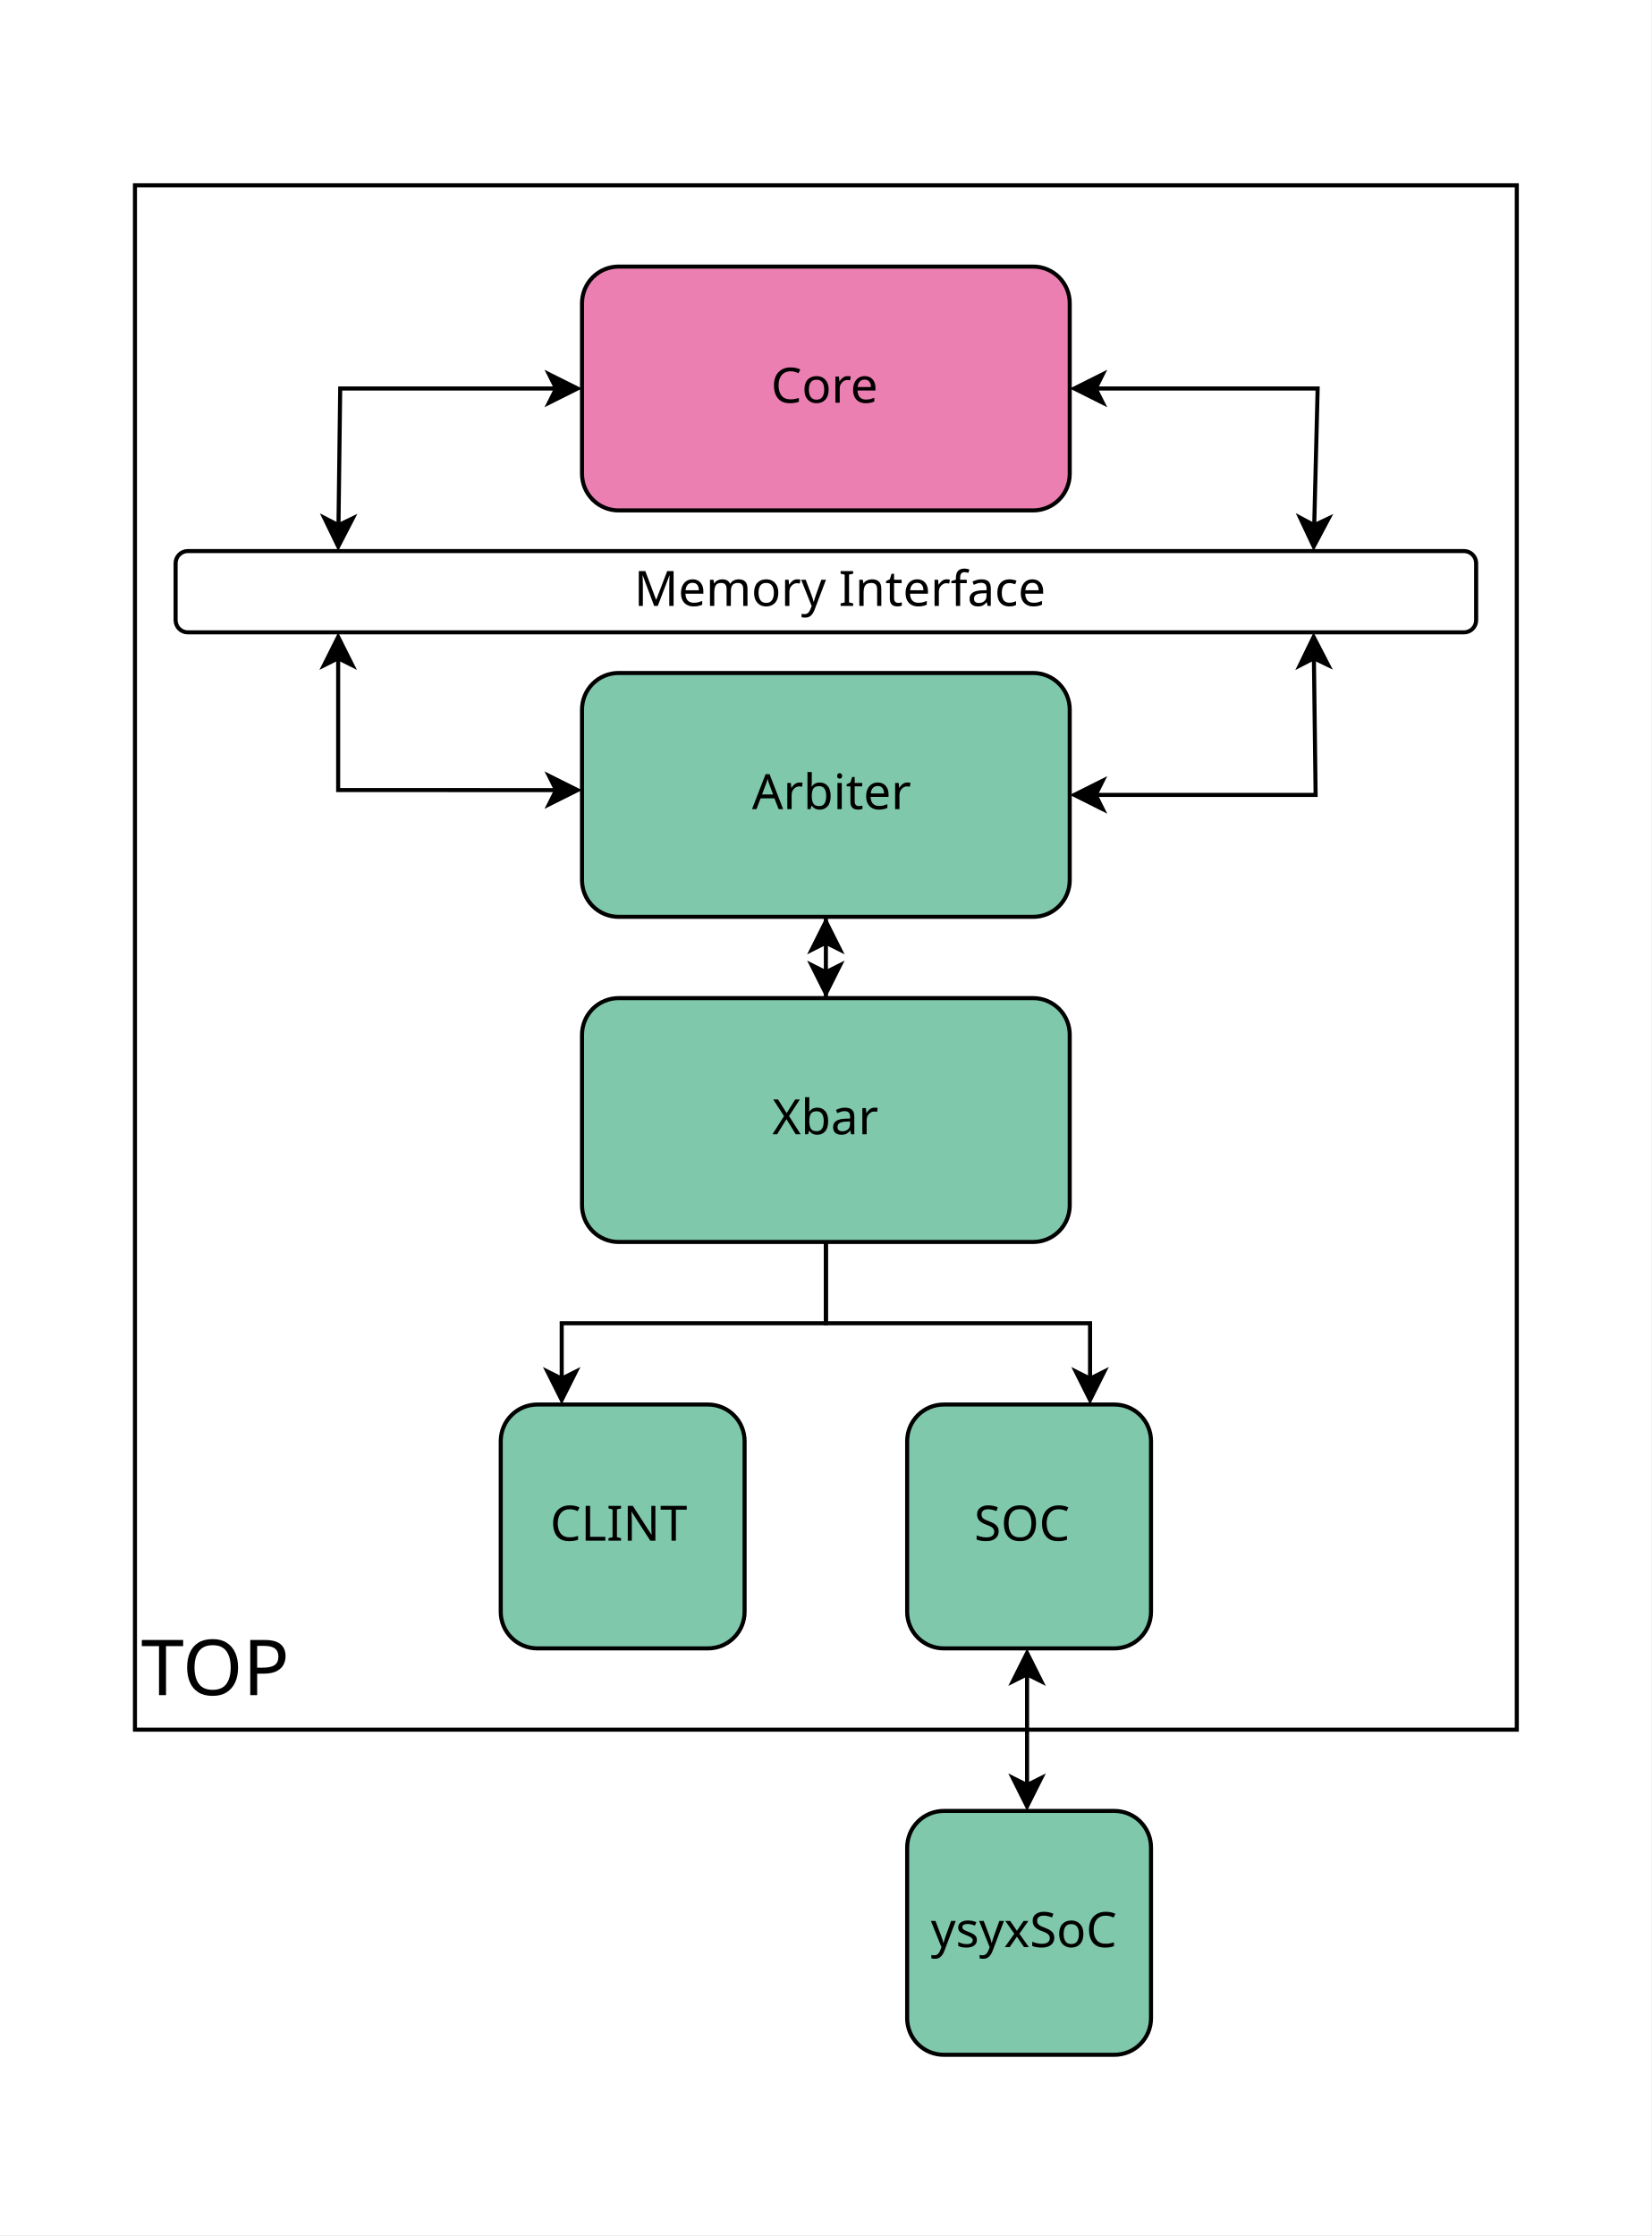
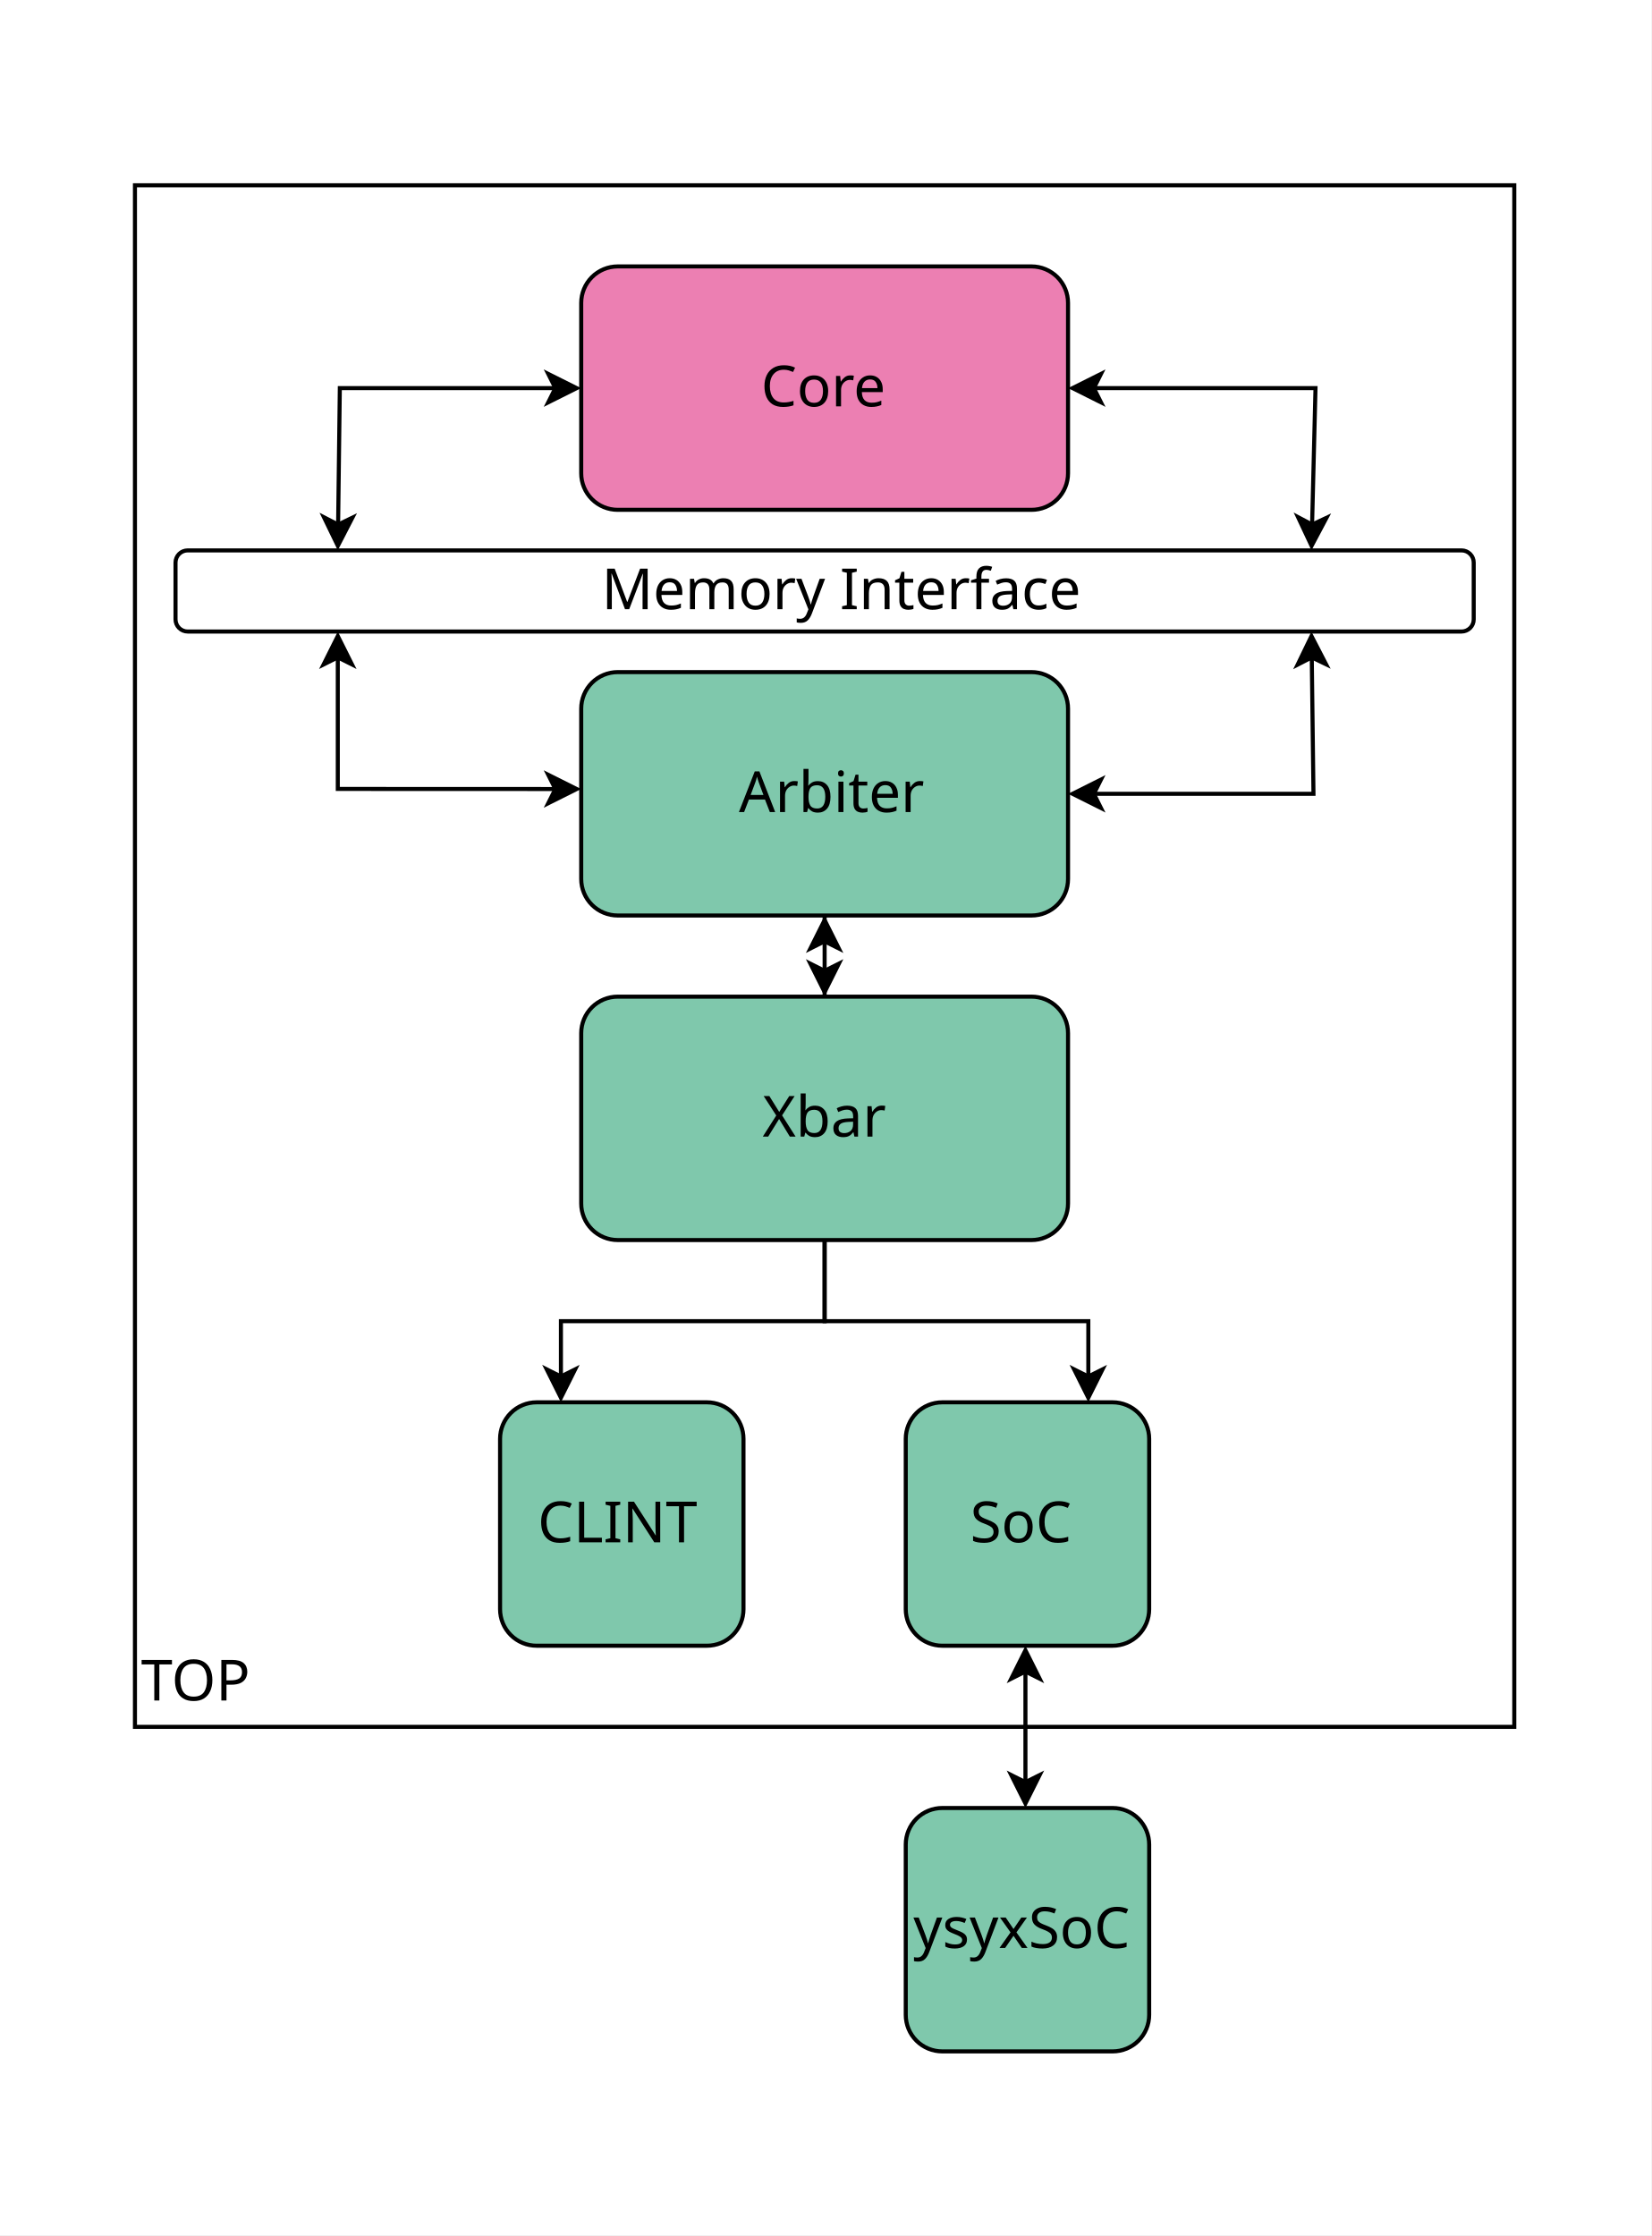
<svg xmlns="http://www.w3.org/2000/svg" viewBox="0 0 328 444.16" height="444.16" width="328" xml:space="preserve" id="svg2" version="1.1">
  <defs id="defs6">
    <clipPath id="clipPath18" clipPathUnits="userSpaceOnUse">
      <path style="clip-rule:evenodd" id="path16" d="M 0,0 H 1025.977 V 1389 H 0 Z" />
    </clipPath>
    <clipPath id="clipPath30" clipPathUnits="userSpaceOnUse">
      <path style="clip-rule:evenodd" id="path28" d="m 78.125,109.375 h 868.75 V 1281.25 H 78.125 Z" />
    </clipPath>
  </defs>
  <g transform="matrix(0.32,0,0,0.32,0,1.1104e-5)" id="g10">
    <g id="g12">
      <g clip-path="url(#clipPath18)" id="g14">
        <g transform="scale(3.125)" id="g20">
          <path id="path22" style="fill:#ffffff;fill-opacity:1;fill-rule:nonzero;stroke:none" d="M 0,0 H 328 V 444 H 0 Z" />
        </g>
      </g>
    </g>
    <g id="g24">
      <g clip-path="url(#clipPath30)" id="g26">
-         <g transform="matrix(2.522804,0,0,2.522804,109.0019,367.3032)" id="g32">
+         <g transform="matrix(2.518242,0,0,2.518242,108.9517,366.8424)" id="g32">
          <path id="path34" style="fill:#ffffff;fill-opacity:1;fill-rule:nonzero;stroke:none" d="M -10,-100 H 330 V 280 H -10 Z" />
          <path id="path36" style="fill:none;stroke:#000000;stroke-width:1;stroke-linecap:butt;stroke-linejoin:miter;stroke-miterlimit:10;stroke-dasharray:none;stroke-opacity:1" d="M -10,-100 H 330 V 280 H -10 Z" />
        </g>
-         <g transform="matrix(2.522804,0,0,2.522804,107.7405,366.0418)" id="g38">
-           <text id="text42" style="font-variant:normal;font-weight:normal;font-size:19px;font-family:TimesNewRomanPSMT;-inkscape-font-specification:TimesNewRomanPSMT;writing-mode:lr-tb;fill:#000000;fill-opacity:1;fill-rule:nonzero;stroke:none" transform="translate(-8,272)">
-             <tspan id="tspan40" y="0" x="0 11.263 24.984">TOP</tspan>
+         <g transform="matrix(2.518242,0,0,2.518242,107.6926,365.5833)" id="g38">
+           <text id="text42" style="font-variant:normal;font-weight:normal;font-size:14px;font-family:ArialMT;-inkscape-font-specification:ArialMT;writing-mode:lr-tb;fill:#000000;fill-opacity:1;fill-rule:nonzero;stroke:none" transform="translate(-8,274)">
+             <tspan id="tspan40" y="0" x="0 8.299 19.188">TOP</tspan>
          </text>
        </g>
-         <g transform="matrix(2.522804,0,0,2.522804,109.0019,367.3032)" id="g44">
+         <g transform="matrix(2.518242,0,0,2.518242,108.9517,366.8424)" id="g44">
          <path id="path46" style="fill:#ffffff;fill-opacity:1;fill-rule:nonzero;stroke:none" d="m 3,-10 h 314 c 0.398,10e-7 0.78,0.076 1.148,0.228 0.368,0.152 0.692,0.369 0.973,0.65 0.281,0.281 0.498,0.606 0.65,0.973 C 319.924,-7.781 320,-7.398 320,-7 V 7 c -3e-5,0.398 -0.076,0.781 -0.228,1.148 -0.152,0.368 -0.369,0.692 -0.65,0.973 -0.281,0.281 -0.606,0.498 -0.973,0.65 C 317.78,9.924 317.398,10 317,10 H 3 C 2.602,10 2.219,9.924 1.852,9.772 1.484,9.619 1.16,9.403 0.879,9.121 0.597,8.84 0.381,8.516 0.228,8.148 0.076,7.781 0,7.398 0,7 V -7 C 0,-7.398 0.076,-7.781 0.228,-8.148 0.381,-8.516 0.597,-8.84 0.879,-9.121 1.16,-9.403 1.484,-9.619 1.852,-9.772 2.219,-9.924 2.602,-10 3,-10 Z" />
          <path id="path48" style="fill:none;stroke:#000000;stroke-width:1;stroke-linecap:butt;stroke-linejoin:miter;stroke-miterlimit:10;stroke-dasharray:none;stroke-opacity:1" d="m 3,-10 h 314 c 0.398,10e-7 0.78,0.076 1.148,0.228 0.368,0.152 0.692,0.369 0.973,0.65 0.281,0.281 0.498,0.606 0.65,0.973 C 319.924,-7.781 320,-7.398 320,-7 V 7 c -3e-5,0.398 -0.076,0.781 -0.228,1.148 -0.152,0.368 -0.369,0.692 -0.65,0.973 -0.281,0.281 -0.606,0.498 -0.973,0.65 C 317.78,9.924 317.398,10 317,10 H 3 C 2.602,10 2.219,9.924 1.852,9.772 1.484,9.619 1.16,9.403 0.879,9.121 0.597,8.84 0.381,8.516 0.228,8.148 0.076,7.781 0,7.398 0,7 V -7 C 0,-7.398 0.076,-7.781 0.228,-8.148 0.381,-8.516 0.597,-8.84 0.879,-9.121 1.16,-9.403 1.484,-9.619 1.852,-9.772 2.219,-9.924 2.602,-10 3,-10 Z" />
        </g>
-         <g transform="matrix(2.522804,0,0,2.522804,107.7405,366.0418)" id="g50">
-           <text id="text54" style="font-variant:normal;font-weight:normal;font-size:12px;font-family:ArialMT;-inkscape-font-specification:ArialMT;writing-mode:lr-tb;fill:#000000;fill-opacity:1;fill-rule:nonzero;stroke:none" transform="translate(113.3125,4)">
-             <tspan id="tspan52" y="0" x="0 9.996 16.67 26.666 33.34 37.336 43.336 46.67 50.004 56.678 60.012 66.686 70.682 74.016 80.689 86.689">Memory Interface</tspan>
+         <g transform="matrix(2.518242,0,0,2.518242,107.6926,365.5833)" id="g50">
+           <text id="text54" style="font-variant:normal;font-weight:normal;font-size:14px;font-family:ArialMT;-inkscape-font-specification:ArialMT;writing-mode:lr-tb;fill:#000000;fill-opacity:1;fill-rule:nonzero;stroke:none" transform="translate(105.5312,5)">
+             <tspan id="tspan52" y="0" x="0 11.662 19.448 31.11 38.896 43.559 50.559 54.448 58.338 66.124 70.014 77.8 82.462 86.352 94.138 101.138">Memory Interface</tspan>
          </text>
        </g>
-         <g transform="matrix(2.522804,0,0,2.522804,109.0019,367.3032)" id="g56">
+         <g transform="matrix(2.518242,0,0,2.518242,108.9517,366.8424)" id="g56">
          <path id="path58" style="fill:none;stroke:#000000;stroke-width:1;stroke-linecap:butt;stroke-linejoin:miter;stroke-miterlimit:10;stroke-dasharray:none;stroke-opacity:1" d="M 93.63,-50 H 40.5 l -0.42,33.63" />
          <path id="path60" style="fill:#000000;fill-opacity:1;fill-rule:nonzero;stroke:none" d="m 98.88,-50 -7,3.5 1.75,-3.5 -1.75,-3.5 z" />
          <path id="path62" style="fill:none;stroke:#000000;stroke-width:1;stroke-linecap:butt;stroke-linejoin:miter;stroke-miterlimit:10;stroke-dasharray:none;stroke-opacity:1" d="m 98.88,-50 -7,3.5 1.75,-3.5 -1.75,-3.5 z" />
          <path id="path64" style="fill:#000000;fill-opacity:1;fill-rule:nonzero;stroke:none" d="m 40.01,-11.12 -3.41,-7.04 3.48,1.79 3.52,-1.7 z" />
          <path id="path66" style="fill:none;stroke:#000000;stroke-width:1;stroke-linecap:butt;stroke-linejoin:miter;stroke-miterlimit:10;stroke-dasharray:none;stroke-opacity:1" d="m 40.01,-11.12 -3.41,-7.04 3.48,1.79 3.52,-1.7 z" />
          <path id="path68" style="fill:none;stroke:#000000;stroke-width:1;stroke-linecap:butt;stroke-linejoin:miter;stroke-miterlimit:10;stroke-dasharray:none;stroke-opacity:1" d="M 226.37,-50 H 281 l -0.84,33.63" />
          <path id="path70" style="fill:#000000;fill-opacity:1;fill-rule:nonzero;stroke:none" d="m 221.12,-50 7,-3.5 -1.75,3.5 1.75,3.5 z" />
          <path id="path72" style="fill:none;stroke:#000000;stroke-width:1;stroke-linecap:butt;stroke-linejoin:miter;stroke-miterlimit:10;stroke-dasharray:none;stroke-opacity:1" d="m 221.12,-50 7,-3.5 -1.75,3.5 1.75,3.5 z" />
          <path id="path74" style="fill:#000000;fill-opacity:1;fill-rule:nonzero;stroke:none" d="m 280.03,-11.12 -3.33,-7.08 3.46,1.83 3.54,-1.66 z" />
          <path id="path76" style="fill:none;stroke:#000000;stroke-width:1;stroke-linecap:butt;stroke-linejoin:miter;stroke-miterlimit:10;stroke-dasharray:none;stroke-opacity:1" d="m 280.03,-11.12 -3.33,-7.08 3.46,1.83 3.54,-1.66 z" />
          <path id="path78" style="fill:#ec7fb2;fill-opacity:1;fill-rule:nonzero;stroke:none" d="m 109,-80 h 102 c 0.591,8e-6 1.176,0.058 1.756,0.173 0.58,0.115 1.142,0.286 1.688,0.512 0.546,0.226 1.065,0.503 1.556,0.832 0.491,0.328 0.946,0.701 1.364,1.119 0.418,0.418 0.791,0.872 1.119,1.364 0.328,0.491 0.606,1.01 0.832,1.556 0.226,0.546 0.397,1.109 0.512,1.688 0.115,0.58 0.173,1.165 0.173,1.756 v 42 c -2e-5,0.591 -0.058,1.176 -0.173,1.756 -0.115,0.58 -0.286,1.142 -0.512,1.688 -0.226,0.546 -0.503,1.065 -0.832,1.556 -0.328,0.491 -0.701,0.946 -1.119,1.364 -0.418,0.418 -0.872,0.791 -1.364,1.119 -0.491,0.328 -1.01,0.606 -1.556,0.832 -0.546,0.226 -1.109,0.397 -1.688,0.512 C 212.176,-20.058 211.591,-20 211,-20 H 109 c -0.591,0 -1.176,-0.058 -1.756,-0.173 -0.58,-0.115 -1.142,-0.286 -1.688,-0.512 -0.546,-0.226 -1.065,-0.503 -1.556,-0.832 -0.491,-0.328 -0.946,-0.701 -1.364,-1.119 -0.418,-0.418 -0.791,-0.872 -1.119,-1.364 -0.328,-0.491 -0.606,-1.01 -0.832,-1.556 -0.226,-0.546 -0.397,-1.109 -0.512,-1.688 C 100.058,-27.824 100,-28.409 100,-29 v -42 c -8e-6,-0.591 0.058,-1.176 0.173,-1.756 0.115,-0.58 0.286,-1.142 0.512,-1.688 0.226,-0.546 0.503,-1.065 0.832,-1.556 0.328,-0.491 0.701,-0.946 1.119,-1.364 0.418,-0.418 0.872,-0.791 1.364,-1.119 0.491,-0.328 1.01,-0.606 1.556,-0.832 0.546,-0.226 1.109,-0.397 1.688,-0.512 C 107.824,-79.942 108.409,-80 109,-80 Z" />
          <path id="path80" style="fill:none;stroke:#000000;stroke-width:1;stroke-linecap:butt;stroke-linejoin:miter;stroke-miterlimit:10;stroke-dasharray:none;stroke-opacity:1" d="m 109,-80 h 102 c 0.591,8e-6 1.176,0.058 1.756,0.173 0.58,0.115 1.142,0.286 1.688,0.512 0.546,0.226 1.065,0.503 1.556,0.832 0.491,0.328 0.946,0.701 1.364,1.119 0.418,0.418 0.791,0.872 1.119,1.364 0.328,0.491 0.606,1.01 0.832,1.556 0.226,0.546 0.397,1.109 0.512,1.688 0.115,0.58 0.173,1.165 0.173,1.756 v 42 c -2e-5,0.591 -0.058,1.176 -0.173,1.756 -0.115,0.58 -0.286,1.142 -0.512,1.688 -0.226,0.546 -0.503,1.065 -0.832,1.556 -0.328,0.491 -0.701,0.946 -1.119,1.364 -0.418,0.418 -0.872,0.791 -1.364,1.119 -0.491,0.328 -1.01,0.606 -1.556,0.832 -0.546,0.226 -1.109,0.397 -1.688,0.512 C 212.176,-20.058 211.591,-20 211,-20 H 109 c -0.591,0 -1.176,-0.058 -1.756,-0.173 -0.58,-0.115 -1.142,-0.286 -1.688,-0.512 -0.546,-0.226 -1.065,-0.503 -1.556,-0.832 -0.491,-0.328 -0.946,-0.701 -1.364,-1.119 -0.418,-0.418 -0.791,-0.872 -1.119,-1.364 -0.328,-0.491 -0.606,-1.01 -0.832,-1.556 -0.226,-0.546 -0.397,-1.109 -0.512,-1.688 C 100.058,-27.824 100,-28.409 100,-29 v -42 c -8e-6,-0.591 0.058,-1.176 0.173,-1.756 0.115,-0.58 0.286,-1.142 0.512,-1.688 0.226,-0.546 0.503,-1.065 0.832,-1.556 0.328,-0.491 0.701,-0.946 1.119,-1.364 0.418,-0.418 0.872,-0.791 1.364,-1.119 0.491,-0.328 1.01,-0.606 1.556,-0.832 0.546,-0.226 1.109,-0.397 1.688,-0.512 C 107.824,-79.942 108.409,-80 109,-80 Z" />
        </g>
-         <g transform="matrix(2.522804,0,0,2.522804,107.7405,366.0418)" id="g82">
-           <text id="text86" style="font-variant:normal;font-weight:normal;font-size:12px;font-family:ArialMT;-inkscape-font-specification:ArialMT;writing-mode:lr-tb;fill:#000000;fill-opacity:1;fill-rule:nonzero;stroke:none" transform="translate(146.9844,-46)">
-             <tspan id="tspan84" y="0" x="0 8.666 15.34 19.336">Core</tspan>
+         <g transform="matrix(2.518242,0,0,2.518242,107.6926,365.5833)" id="g82">
+           <text id="text86" style="font-variant:normal;font-weight:normal;font-size:14px;font-family:ArialMT;-inkscape-font-specification:ArialMT;writing-mode:lr-tb;fill:#000000;fill-opacity:1;fill-rule:nonzero;stroke:none" transform="translate(144.8125,-45)">
+             <tspan id="tspan84" y="0" x="0 10.11 17.896 22.559">Core</tspan>
          </text>
        </g>
-         <g transform="matrix(2.522804,0,0,2.522804,109.0019,367.3032)" id="g88">
+         <g transform="matrix(2.518242,0,0,2.518242,108.9517,366.8424)" id="g88">
          <path id="path90" style="fill:none;stroke:#000000;stroke-width:1;stroke-linecap:butt;stroke-linejoin:miter;stroke-miterlimit:10;stroke-dasharray:none;stroke-opacity:1" d="M 93.63,48.82 40,48.8 V 16.37" />
          <path id="path92" style="fill:#000000;fill-opacity:1;fill-rule:nonzero;stroke:none" d="m 98.88,48.82 -7,3.5 1.75,-3.5 -1.75,-3.5 z" />
          <path id="path94" style="fill:none;stroke:#000000;stroke-width:1;stroke-linecap:butt;stroke-linejoin:miter;stroke-miterlimit:10;stroke-dasharray:none;stroke-opacity:1" d="m 98.88,48.82 -7,3.5 1.75,-3.5 -1.75,-3.5 z" />
          <path id="path96" style="fill:#000000;fill-opacity:1;fill-rule:nonzero;stroke:none" d="m 40,11.12 3.5,7 -3.5,-1.75 -3.5,1.75 z" />
          <path id="path98" style="fill:none;stroke:#000000;stroke-width:1;stroke-linecap:butt;stroke-linejoin:miter;stroke-miterlimit:10;stroke-dasharray:none;stroke-opacity:1" d="m 40,11.12 3.5,7 -3.5,-1.75 -3.5,1.75 z" />
          <path id="path100" style="fill:none;stroke:#000000;stroke-width:1;stroke-linecap:butt;stroke-linejoin:miter;stroke-miterlimit:10;stroke-dasharray:none;stroke-opacity:1" d="M 226.37,50 H 280.5 L 280.08,16.37" />
          <path id="path102" style="fill:#000000;fill-opacity:1;fill-rule:nonzero;stroke:none" d="m 221.12,50 7,-3.5 -1.75,3.5 1.75,3.5 z" />
          <path id="path104" style="fill:none;stroke:#000000;stroke-width:1;stroke-linecap:butt;stroke-linejoin:miter;stroke-miterlimit:10;stroke-dasharray:none;stroke-opacity:1" d="m 221.12,50 7,-3.5 -1.75,3.5 1.75,3.5 z" />
          <path id="path106" style="fill:#000000;fill-opacity:1;fill-rule:nonzero;stroke:none" d="m 280.01,11.12 3.59,6.95 -3.52,-1.7 -3.48,1.79 z" />
          <path id="path108" style="fill:none;stroke:#000000;stroke-width:1;stroke-linecap:butt;stroke-linejoin:miter;stroke-miterlimit:10;stroke-dasharray:none;stroke-opacity:1" d="m 280.01,11.12 3.59,6.95 -3.52,-1.7 -3.48,1.79 z" />
          <path id="path110" style="fill:#7fc8ac;fill-opacity:1;fill-rule:nonzero;stroke:none" d="m 109,20 h 102 c 0.591,0 1.176,0.058 1.756,0.173 0.58,0.115 1.142,0.286 1.688,0.512 0.546,0.226 1.065,0.503 1.556,0.832 0.491,0.328 0.946,0.701 1.364,1.119 0.418,0.418 0.791,0.872 1.119,1.364 0.328,0.491 0.606,1.01 0.832,1.556 0.226,0.546 0.397,1.109 0.512,1.688 C 219.942,27.824 220,28.409 220,29 v 42 c -2e-5,0.591 -0.058,1.176 -0.173,1.756 -0.115,0.58 -0.286,1.142 -0.512,1.688 -0.226,0.546 -0.503,1.065 -0.832,1.556 -0.328,0.491 -0.701,0.946 -1.119,1.364 -0.418,0.418 -0.872,0.791 -1.364,1.119 -0.491,0.328 -1.01,0.606 -1.556,0.832 -0.546,0.226 -1.109,0.397 -1.688,0.512 C 212.176,79.942 211.591,80 211,80 H 109 c -0.591,-8e-6 -1.176,-0.058 -1.756,-0.173 -0.58,-0.115 -1.142,-0.286 -1.688,-0.512 -0.546,-0.226 -1.065,-0.503 -1.556,-0.832 -0.491,-0.328 -0.946,-0.701 -1.364,-1.119 -0.418,-0.418 -0.791,-0.872 -1.119,-1.364 -0.328,-0.491 -0.606,-1.01 -0.832,-1.556 -0.226,-0.546 -0.397,-1.109 -0.512,-1.688 C 100.058,72.176 100,71.591 100,71 V 29 c -8e-6,-0.591 0.058,-1.176 0.173,-1.756 0.115,-0.58 0.286,-1.142 0.512,-1.688 0.226,-0.546 0.503,-1.065 0.832,-1.556 0.328,-0.491 0.701,-0.946 1.119,-1.364 0.418,-0.418 0.872,-0.791 1.364,-1.119 0.491,-0.328 1.01,-0.606 1.556,-0.832 0.546,-0.226 1.109,-0.397 1.688,-0.512 C 107.824,20.058 108.409,20 109,20 Z" />
          <path id="path112" style="fill:none;stroke:#000000;stroke-width:1;stroke-linecap:butt;stroke-linejoin:miter;stroke-miterlimit:10;stroke-dasharray:none;stroke-opacity:1" d="m 109,20 h 102 c 0.591,0 1.176,0.058 1.756,0.173 0.58,0.115 1.142,0.286 1.688,0.512 0.546,0.226 1.065,0.503 1.556,0.832 0.491,0.328 0.946,0.701 1.364,1.119 0.418,0.418 0.791,0.872 1.119,1.364 0.328,0.491 0.606,1.01 0.832,1.556 0.226,0.546 0.397,1.109 0.512,1.688 C 219.942,27.824 220,28.409 220,29 v 42 c -2e-5,0.591 -0.058,1.176 -0.173,1.756 -0.115,0.58 -0.286,1.142 -0.512,1.688 -0.226,0.546 -0.503,1.065 -0.832,1.556 -0.328,0.491 -0.701,0.946 -1.119,1.364 -0.418,0.418 -0.872,0.791 -1.364,1.119 -0.491,0.328 -1.01,0.606 -1.556,0.832 -0.546,0.226 -1.109,0.397 -1.688,0.512 C 212.176,79.942 211.591,80 211,80 H 109 c -0.591,-8e-6 -1.176,-0.058 -1.756,-0.173 -0.58,-0.115 -1.142,-0.286 -1.688,-0.512 -0.546,-0.226 -1.065,-0.503 -1.556,-0.832 -0.491,-0.328 -0.946,-0.701 -1.364,-1.119 -0.418,-0.418 -0.791,-0.872 -1.119,-1.364 -0.328,-0.491 -0.606,-1.01 -0.832,-1.556 -0.226,-0.546 -0.397,-1.109 -0.512,-1.688 C 100.058,72.176 100,71.591 100,71 V 29 c -8e-6,-0.591 0.058,-1.176 0.173,-1.756 0.115,-0.58 0.286,-1.142 0.512,-1.688 0.226,-0.546 0.503,-1.065 0.832,-1.556 0.328,-0.491 0.701,-0.946 1.119,-1.364 0.418,-0.418 0.872,-0.791 1.364,-1.119 0.491,-0.328 1.01,-0.606 1.556,-0.832 0.546,-0.226 1.109,-0.397 1.688,-0.512 C 107.824,20.058 108.409,20 109,20 Z" />
        </g>
-         <g transform="matrix(2.522804,0,0,2.522804,107.7405,366.0418)" id="g114">
-           <text id="text118" style="font-variant:normal;font-weight:normal;font-size:12px;font-family:ArialMT;-inkscape-font-specification:ArialMT;writing-mode:lr-tb;fill:#000000;fill-opacity:1;fill-rule:nonzero;stroke:none" transform="translate(142.3281,54)">
-             <tspan id="tspan116" y="0" x="0 8.004 12 18.674 21.34 24.674 31.348">Arbiter</tspan>
+         <g transform="matrix(2.518242,0,0,2.518242,107.6926,365.5833)" id="g114">
+           <text id="text118" style="font-variant:normal;font-weight:normal;font-size:14px;font-family:ArialMT;-inkscape-font-specification:ArialMT;writing-mode:lr-tb;fill:#000000;fill-opacity:1;fill-rule:nonzero;stroke:none" transform="translate(139.375,55)">
+             <tspan id="tspan116" y="0" x="0 9.338 14 21.786 24.896 28.786 36.572">Arbiter</tspan>
          </text>
        </g>
-         <g transform="matrix(2.522804,0,0,2.522804,109.0019,367.3032)" id="g120">
+         <g transform="matrix(2.518242,0,0,2.518242,108.9517,366.8424)" id="g120">
          <path id="path122" style="fill:none;stroke:#000000;stroke-width:1;stroke-linecap:butt;stroke-linejoin:miter;stroke-miterlimit:10;stroke-dasharray:none;stroke-opacity:1" d="M 160,93.63 V 80 100 86.37" />
          <path id="path124" style="fill:#000000;fill-opacity:1;fill-rule:nonzero;stroke:none" d="m 160,98.88 -3.5,-7 3.5,1.75 3.5,-1.75 z" />
          <path id="path126" style="fill:none;stroke:#000000;stroke-width:1;stroke-linecap:butt;stroke-linejoin:miter;stroke-miterlimit:10;stroke-dasharray:none;stroke-opacity:1" d="m 160,98.88 -3.5,-7 3.5,1.75 3.5,-1.75 z" />
          <path id="path128" style="fill:#000000;fill-opacity:1;fill-rule:nonzero;stroke:none" d="m 160,81.12 3.5,7 -3.5,-1.75 -3.5,1.75 z" />
          <path id="path130" style="fill:none;stroke:#000000;stroke-width:1;stroke-linecap:butt;stroke-linejoin:miter;stroke-miterlimit:10;stroke-dasharray:none;stroke-opacity:1" d="m 160,81.12 3.5,7 -3.5,-1.75 -3.5,1.75 z" />
          <path id="path132" style="fill:none;stroke:#000000;stroke-width:1;stroke-linecap:butt;stroke-linejoin:miter;stroke-miterlimit:10;stroke-dasharray:none;stroke-opacity:1" d="m 160,160 v 20 H 95 v 13.63" />
          <path id="path134" style="fill:#000000;fill-opacity:1;fill-rule:nonzero;stroke:none" d="m 95,198.88 -3.5,-7 3.5,1.75 3.5,-1.75 z" />
          <path id="path136" style="fill:none;stroke:#000000;stroke-width:1;stroke-linecap:butt;stroke-linejoin:miter;stroke-miterlimit:10;stroke-dasharray:none;stroke-opacity:1" d="m 95,198.88 -3.5,-7 3.5,1.75 3.5,-1.75 z" />
          <path id="path138" style="fill:none;stroke:#000000;stroke-width:1;stroke-linecap:butt;stroke-linejoin:miter;stroke-miterlimit:10;stroke-dasharray:none;stroke-opacity:1" d="m 160,160 v 20 h 65 v 13.63" />
          <path id="path140" style="fill:#000000;fill-opacity:1;fill-rule:nonzero;stroke:none" d="m 225,198.88 -3.5,-7 3.5,1.75 3.5,-1.75 z" />
          <path id="path142" style="fill:none;stroke:#000000;stroke-width:1;stroke-linecap:butt;stroke-linejoin:miter;stroke-miterlimit:10;stroke-dasharray:none;stroke-opacity:1" d="m 225,198.88 -3.5,-7 3.5,1.75 3.5,-1.75 z" />
          <path id="path144" style="fill:#7fc8ac;fill-opacity:1;fill-rule:nonzero;stroke:none" d="m 109,100 h 102 c 0.591,0 1.176,0.058 1.756,0.173 0.58,0.115 1.142,0.286 1.688,0.512 0.546,0.226 1.065,0.503 1.556,0.832 0.491,0.328 0.946,0.701 1.364,1.119 0.418,0.418 0.791,0.872 1.119,1.364 0.328,0.491 0.606,1.01 0.832,1.556 0.226,0.546 0.397,1.109 0.512,1.688 0.115,0.58 0.173,1.165 0.173,1.756 v 42 c -2e-5,0.591 -0.058,1.176 -0.173,1.756 -0.115,0.58 -0.286,1.142 -0.512,1.688 -0.226,0.546 -0.503,1.065 -0.832,1.556 -0.328,0.491 -0.701,0.946 -1.119,1.364 -0.418,0.418 -0.872,0.791 -1.364,1.119 -0.491,0.328 -1.01,0.606 -1.556,0.832 -0.546,0.226 -1.109,0.397 -1.688,0.512 -0.58,0.115 -1.165,0.173 -1.756,0.173 H 109 c -0.591,-2e-5 -1.176,-0.058 -1.756,-0.173 -0.58,-0.115 -1.142,-0.286 -1.688,-0.512 -0.546,-0.226 -1.065,-0.503 -1.556,-0.832 -0.491,-0.328 -0.946,-0.701 -1.364,-1.119 -0.418,-0.418 -0.791,-0.872 -1.119,-1.364 -0.328,-0.491 -0.606,-1.01 -0.832,-1.556 -0.226,-0.546 -0.397,-1.109 -0.512,-1.688 C 100.058,152.176 100,151.591 100,151 v -42 c -8e-6,-0.591 0.058,-1.176 0.173,-1.756 0.115,-0.58 0.286,-1.142 0.512,-1.688 0.226,-0.546 0.503,-1.065 0.832,-1.556 0.328,-0.491 0.701,-0.946 1.119,-1.364 0.418,-0.418 0.872,-0.791 1.364,-1.119 0.491,-0.328 1.01,-0.606 1.556,-0.832 0.546,-0.226 1.109,-0.397 1.688,-0.512 C 107.824,100.058 108.409,100 109,100 Z" />
          <path id="path146" style="fill:none;stroke:#000000;stroke-width:1;stroke-linecap:butt;stroke-linejoin:miter;stroke-miterlimit:10;stroke-dasharray:none;stroke-opacity:1" d="m 109,100 h 102 c 0.591,0 1.176,0.058 1.756,0.173 0.58,0.115 1.142,0.286 1.688,0.512 0.546,0.226 1.065,0.503 1.556,0.832 0.491,0.328 0.946,0.701 1.364,1.119 0.418,0.418 0.791,0.872 1.119,1.364 0.328,0.491 0.606,1.01 0.832,1.556 0.226,0.546 0.397,1.109 0.512,1.688 0.115,0.58 0.173,1.165 0.173,1.756 v 42 c -2e-5,0.591 -0.058,1.176 -0.173,1.756 -0.115,0.58 -0.286,1.142 -0.512,1.688 -0.226,0.546 -0.503,1.065 -0.832,1.556 -0.328,0.491 -0.701,0.946 -1.119,1.364 -0.418,0.418 -0.872,0.791 -1.364,1.119 -0.491,0.328 -1.01,0.606 -1.556,0.832 -0.546,0.226 -1.109,0.397 -1.688,0.512 -0.58,0.115 -1.165,0.173 -1.756,0.173 H 109 c -0.591,-2e-5 -1.176,-0.058 -1.756,-0.173 -0.58,-0.115 -1.142,-0.286 -1.688,-0.512 -0.546,-0.226 -1.065,-0.503 -1.556,-0.832 -0.491,-0.328 -0.946,-0.701 -1.364,-1.119 -0.418,-0.418 -0.791,-0.872 -1.119,-1.364 -0.328,-0.491 -0.606,-1.01 -0.832,-1.556 -0.226,-0.546 -0.397,-1.109 -0.512,-1.688 C 100.058,152.176 100,151.591 100,151 v -42 c -8e-6,-0.591 0.058,-1.176 0.173,-1.756 0.115,-0.58 0.286,-1.142 0.512,-1.688 0.226,-0.546 0.503,-1.065 0.832,-1.556 0.328,-0.491 0.701,-0.946 1.119,-1.364 0.418,-0.418 0.872,-0.791 1.364,-1.119 0.491,-0.328 1.01,-0.606 1.556,-0.832 0.546,-0.226 1.109,-0.397 1.688,-0.512 C 107.824,100.058 108.409,100 109,100 Z" />
        </g>
-         <g transform="matrix(2.522804,0,0,2.522804,107.7405,366.0418)" id="g148">
-           <text id="text152" style="font-variant:normal;font-weight:normal;font-size:12px;font-family:ArialMT;-inkscape-font-specification:ArialMT;writing-mode:lr-tb;fill:#000000;fill-opacity:1;fill-rule:nonzero;stroke:none" transform="translate(147.3125,134)">
-             <tspan id="tspan150" y="0" x="0 8.004 14.678 21.352">Xbar</tspan>
+         <g transform="matrix(2.518242,0,0,2.518242,107.6926,365.5833)" id="g148">
+           <text id="text152" style="font-variant:normal;font-weight:normal;font-size:14px;font-family:ArialMT;-inkscape-font-specification:ArialMT;writing-mode:lr-tb;fill:#000000;fill-opacity:1;fill-rule:nonzero;stroke:none" transform="translate(145.2031,135)">
+             <tspan id="tspan150" y="0" x="0 9.338 17.124 24.91">Xbar</tspan>
          </text>
        </g>
-         <g transform="matrix(2.522804,0,0,2.522804,109.0019,367.3032)" id="g154">
+         <g transform="matrix(2.518242,0,0,2.518242,108.9517,366.8424)" id="g154">
          <path id="path156" style="fill:#7fc8ac;fill-opacity:1;fill-rule:nonzero;stroke:none" d="m 89,200 h 42 c 0.591,0 1.176,0.058 1.756,0.173 0.58,0.115 1.142,0.286 1.688,0.512 0.546,0.226 1.065,0.503 1.556,0.832 0.491,0.328 0.946,0.701 1.364,1.119 0.418,0.418 0.791,0.872 1.119,1.364 0.328,0.491 0.606,1.01 0.832,1.556 0.226,0.546 0.397,1.109 0.512,1.688 C 139.942,207.824 140,208.409 140,209 v 42 c 0,0.591 -0.058,1.176 -0.173,1.756 -0.115,0.58 -0.286,1.142 -0.512,1.688 -0.226,0.546 -0.503,1.065 -0.832,1.556 -0.328,0.491 -0.701,0.946 -1.119,1.364 -0.418,0.418 -0.872,0.791 -1.364,1.119 -0.491,0.328 -1.01,0.606 -1.556,0.832 -0.546,0.226 -1.109,0.397 -1.688,0.512 C 132.176,259.942 131.591,260 131,260 H 89 c -0.591,-3e-5 -1.176,-0.058 -1.756,-0.173 -0.58,-0.115 -1.142,-0.286 -1.688,-0.512 -0.546,-0.226 -1.065,-0.503 -1.556,-0.832 -0.491,-0.328 -0.946,-0.701 -1.364,-1.119 -0.418,-0.418 -0.791,-0.872 -1.119,-1.364 -0.328,-0.491 -0.606,-1.01 -0.832,-1.556 -0.226,-0.546 -0.397,-1.109 -0.512,-1.688 C 80.058,252.176 80,251.591 80,251 v -42 c -8e-6,-0.591 0.058,-1.176 0.173,-1.756 0.115,-0.58 0.286,-1.142 0.512,-1.688 0.226,-0.546 0.503,-1.065 0.832,-1.556 0.328,-0.491 0.701,-0.946 1.119,-1.364 0.418,-0.418 0.872,-0.791 1.364,-1.119 0.491,-0.328 1.01,-0.606 1.556,-0.832 0.546,-0.226 1.109,-0.397 1.688,-0.512 C 87.824,200.058 88.409,200 89,200 Z" />
          <path id="path158" style="fill:none;stroke:#000000;stroke-width:1;stroke-linecap:butt;stroke-linejoin:miter;stroke-miterlimit:10;stroke-dasharray:none;stroke-opacity:1" d="m 89,200 h 42 c 0.591,0 1.176,0.058 1.756,0.173 0.58,0.115 1.142,0.286 1.688,0.512 0.546,0.226 1.065,0.503 1.556,0.832 0.491,0.328 0.946,0.701 1.364,1.119 0.418,0.418 0.791,0.872 1.119,1.364 0.328,0.491 0.606,1.01 0.832,1.556 0.226,0.546 0.397,1.109 0.512,1.688 C 139.942,207.824 140,208.409 140,209 v 42 c 0,0.591 -0.058,1.176 -0.173,1.756 -0.115,0.58 -0.286,1.142 -0.512,1.688 -0.226,0.546 -0.503,1.065 -0.832,1.556 -0.328,0.491 -0.701,0.946 -1.119,1.364 -0.418,0.418 -0.872,0.791 -1.364,1.119 -0.491,0.328 -1.01,0.606 -1.556,0.832 -0.546,0.226 -1.109,0.397 -1.688,0.512 C 132.176,259.942 131.591,260 131,260 H 89 c -0.591,-3e-5 -1.176,-0.058 -1.756,-0.173 -0.58,-0.115 -1.142,-0.286 -1.688,-0.512 -0.546,-0.226 -1.065,-0.503 -1.556,-0.832 -0.491,-0.328 -0.946,-0.701 -1.364,-1.119 -0.418,-0.418 -0.791,-0.872 -1.119,-1.364 -0.328,-0.491 -0.606,-1.01 -0.832,-1.556 -0.226,-0.546 -0.397,-1.109 -0.512,-1.688 C 80.058,252.176 80,251.591 80,251 v -42 c -8e-6,-0.591 0.058,-1.176 0.173,-1.756 0.115,-0.58 0.286,-1.142 0.512,-1.688 0.226,-0.546 0.503,-1.065 0.832,-1.556 0.328,-0.491 0.701,-0.946 1.119,-1.364 0.418,-0.418 0.872,-0.791 1.364,-1.119 0.491,-0.328 1.01,-0.606 1.556,-0.832 0.546,-0.226 1.109,-0.397 1.688,-0.512 C 87.824,200.058 88.409,200 89,200 Z" />
        </g>
-         <g transform="matrix(2.522804,0,0,2.522804,107.7405,366.0418)" id="g160">
-           <text id="text164" style="font-variant:normal;font-weight:normal;font-size:12px;font-family:ArialMT;-inkscape-font-specification:ArialMT;writing-mode:lr-tb;fill:#000000;fill-opacity:1;fill-rule:nonzero;stroke:none" transform="translate(92.65625,234)">
-             <tspan id="tspan162" y="0" x="0 8.666 15.34 18.674 27.34">CLINT</tspan>
+         <g transform="matrix(2.518242,0,0,2.518242,107.6926,365.5833)" id="g160">
+           <text id="text164" style="font-variant:normal;font-weight:normal;font-size:14px;font-family:ArialMT;-inkscape-font-specification:ArialMT;writing-mode:lr-tb;fill:#000000;fill-opacity:1;fill-rule:nonzero;stroke:none" transform="translate(89.76562,235)">
+             <tspan id="tspan162" y="0" x="0 10.11 17.896 21.786 31.896">CLINT</tspan>
          </text>
        </g>
-         <g transform="matrix(2.522804,0,0,2.522804,109.0019,367.3032)" id="g166">
+         <g transform="matrix(2.518242,0,0,2.518242,108.9517,366.8424)" id="g166">
          <path id="path168" style="fill:#7fc8ac;fill-opacity:1;fill-rule:nonzero;stroke:none" d="m 189,200 h 42 c 0.591,0 1.176,0.058 1.756,0.173 0.58,0.115 1.142,0.286 1.688,0.512 0.546,0.226 1.065,0.503 1.556,0.832 0.491,0.328 0.946,0.701 1.364,1.119 0.418,0.418 0.791,0.872 1.119,1.364 0.328,0.491 0.606,1.01 0.832,1.556 0.226,0.546 0.397,1.109 0.512,1.688 0.115,0.58 0.173,1.165 0.173,1.756 v 42 c -2e-5,0.591 -0.058,1.176 -0.173,1.756 -0.115,0.58 -0.286,1.142 -0.512,1.688 -0.226,0.546 -0.503,1.065 -0.832,1.556 -0.328,0.491 -0.701,0.946 -1.119,1.364 -0.418,0.418 -0.872,0.791 -1.364,1.119 -0.491,0.328 -1.01,0.606 -1.556,0.832 -0.546,0.226 -1.109,0.397 -1.688,0.512 C 232.176,259.942 231.591,260 231,260 h -42 c -0.591,-3e-5 -1.176,-0.058 -1.756,-0.173 -0.58,-0.115 -1.142,-0.286 -1.688,-0.512 -0.546,-0.226 -1.065,-0.503 -1.556,-0.832 -0.491,-0.328 -0.946,-0.701 -1.364,-1.119 -0.418,-0.418 -0.791,-0.872 -1.119,-1.364 -0.328,-0.491 -0.606,-1.01 -0.832,-1.556 -0.226,-0.546 -0.397,-1.109 -0.512,-1.688 C 180.058,252.176 180,251.591 180,251 v -42 c 0,-0.591 0.058,-1.176 0.173,-1.756 0.115,-0.58 0.286,-1.142 0.512,-1.688 0.226,-0.546 0.503,-1.065 0.832,-1.556 0.328,-0.491 0.701,-0.946 1.119,-1.364 0.418,-0.418 0.872,-0.791 1.364,-1.119 0.491,-0.328 1.01,-0.606 1.556,-0.832 0.546,-0.226 1.109,-0.397 1.688,-0.512 C 187.824,200.058 188.409,200 189,200 Z" />
          <path id="path170" style="fill:none;stroke:#000000;stroke-width:1;stroke-linecap:butt;stroke-linejoin:miter;stroke-miterlimit:10;stroke-dasharray:none;stroke-opacity:1" d="m 189,200 h 42 c 0.591,0 1.176,0.058 1.756,0.173 0.58,0.115 1.142,0.286 1.688,0.512 0.546,0.226 1.065,0.503 1.556,0.832 0.491,0.328 0.946,0.701 1.364,1.119 0.418,0.418 0.791,0.872 1.119,1.364 0.328,0.491 0.606,1.01 0.832,1.556 0.226,0.546 0.397,1.109 0.512,1.688 0.115,0.58 0.173,1.165 0.173,1.756 v 42 c -2e-5,0.591 -0.058,1.176 -0.173,1.756 -0.115,0.58 -0.286,1.142 -0.512,1.688 -0.226,0.546 -0.503,1.065 -0.832,1.556 -0.328,0.491 -0.701,0.946 -1.119,1.364 -0.418,0.418 -0.872,0.791 -1.364,1.119 -0.491,0.328 -1.01,0.606 -1.556,0.832 -0.546,0.226 -1.109,0.397 -1.688,0.512 C 232.176,259.942 231.591,260 231,260 h -42 c -0.591,-3e-5 -1.176,-0.058 -1.756,-0.173 -0.58,-0.115 -1.142,-0.286 -1.688,-0.512 -0.546,-0.226 -1.065,-0.503 -1.556,-0.832 -0.491,-0.328 -0.946,-0.701 -1.364,-1.119 -0.418,-0.418 -0.791,-0.872 -1.119,-1.364 -0.328,-0.491 -0.606,-1.01 -0.832,-1.556 -0.226,-0.546 -0.397,-1.109 -0.512,-1.688 C 180.058,252.176 180,251.591 180,251 v -42 c 0,-0.591 0.058,-1.176 0.173,-1.756 0.115,-0.58 0.286,-1.142 0.512,-1.688 0.226,-0.546 0.503,-1.065 0.832,-1.556 0.328,-0.491 0.701,-0.946 1.119,-1.364 0.418,-0.418 0.872,-0.791 1.364,-1.119 0.491,-0.328 1.01,-0.606 1.556,-0.832 0.546,-0.226 1.109,-0.397 1.688,-0.512 C 187.824,200.058 188.409,200 189,200 Z" />
        </g>
-         <g transform="matrix(2.522804,0,0,2.522804,107.7405,366.0418)" id="g172">
-           <text id="text176" style="font-variant:normal;font-weight:normal;font-size:12px;font-family:ArialMT;-inkscape-font-specification:ArialMT;writing-mode:lr-tb;fill:#000000;fill-opacity:1;fill-rule:nonzero;stroke:none" transform="translate(196.9844,234)">
-             <tspan id="tspan174" y="0" x="0 8.004 17.338">SOC</tspan>
+         <g transform="matrix(2.518242,0,0,2.518242,107.6926,365.5833)" id="g172">
+           <text id="text176" style="font-variant:normal;font-weight:normal;font-size:14px;font-family:ArialMT;-inkscape-font-specification:ArialMT;writing-mode:lr-tb;fill:#000000;fill-opacity:1;fill-rule:nonzero;stroke:none" transform="translate(196.375,235)">
+             <tspan id="tspan174" y="0" x="0 9.338 17.124">SoC</tspan>
          </text>
        </g>
-         <g transform="matrix(2.522804,0,0,2.522804,109.0019,367.3032)" id="g178">
+         <g transform="matrix(2.518242,0,0,2.518242,108.9517,366.8424)" id="g178">
          <path id="path180" style="fill:none;stroke:#000000;stroke-width:1;stroke-linecap:butt;stroke-linejoin:miter;stroke-miterlimit:10;stroke-dasharray:none;stroke-opacity:1" d="M 209.5,293.63 V 266.37" />
          <path id="path182" style="fill:#000000;fill-opacity:1;fill-rule:nonzero;stroke:none" d="m 209.5,298.88 -3.5,-7 3.5,1.75 3.5,-1.75 z" />
          <path id="path184" style="fill:none;stroke:#000000;stroke-width:1;stroke-linecap:butt;stroke-linejoin:miter;stroke-miterlimit:10;stroke-dasharray:none;stroke-opacity:1" d="m 209.5,298.88 -3.5,-7 3.5,1.75 3.5,-1.75 z" />
          <path id="path186" style="fill:#000000;fill-opacity:1;fill-rule:nonzero;stroke:none" d="m 209.5,261.12 3.5,7 -3.5,-1.75 -3.5,1.75 z" />
          <path id="path188" style="fill:none;stroke:#000000;stroke-width:1;stroke-linecap:butt;stroke-linejoin:miter;stroke-miterlimit:10;stroke-dasharray:none;stroke-opacity:1" d="m 209.5,261.12 3.5,7 -3.5,-1.75 -3.5,1.75 z" />
          <path id="path190" style="fill:#7fc8ac;fill-opacity:1;fill-rule:nonzero;stroke:none" d="m 189,300 h 42 c 0.591,0 1.176,0.058 1.756,0.173 0.58,0.115 1.142,0.286 1.688,0.512 0.546,0.226 1.065,0.503 1.556,0.832 0.491,0.328 0.946,0.701 1.364,1.119 0.418,0.418 0.791,0.872 1.119,1.364 0.328,0.491 0.606,1.01 0.832,1.556 0.226,0.546 0.397,1.109 0.512,1.688 0.115,0.58 0.173,1.165 0.173,1.756 v 42 c -2e-5,0.591 -0.058,1.176 -0.173,1.756 -0.115,0.58 -0.286,1.142 -0.512,1.688 -0.226,0.546 -0.503,1.065 -0.832,1.556 -0.328,0.491 -0.701,0.946 -1.119,1.364 -0.418,0.418 -0.872,0.791 -1.364,1.119 -0.491,0.328 -1.01,0.606 -1.556,0.832 -0.546,0.226 -1.109,0.397 -1.688,0.512 C 232.176,359.942 231.591,360 231,360 h -42 c -0.591,0 -1.176,-0.058 -1.756,-0.173 -0.58,-0.115 -1.142,-0.286 -1.688,-0.512 -0.546,-0.226 -1.065,-0.503 -1.556,-0.832 -0.491,-0.328 -0.946,-0.701 -1.364,-1.119 -0.418,-0.418 -0.791,-0.872 -1.119,-1.364 -0.328,-0.491 -0.606,-1.01 -0.832,-1.556 -0.226,-0.546 -0.397,-1.109 -0.512,-1.688 C 180.058,352.176 180,351.591 180,351 v -42 c 0,-0.591 0.058,-1.176 0.173,-1.756 0.115,-0.58 0.286,-1.142 0.512,-1.688 0.226,-0.546 0.503,-1.065 0.832,-1.556 0.328,-0.491 0.701,-0.946 1.119,-1.364 0.418,-0.418 0.872,-0.791 1.364,-1.119 0.491,-0.328 1.01,-0.606 1.556,-0.832 0.546,-0.226 1.109,-0.397 1.688,-0.512 C 187.824,300.058 188.409,300 189,300 Z" />
          <path id="path192" style="fill:none;stroke:#000000;stroke-width:1;stroke-linecap:butt;stroke-linejoin:miter;stroke-miterlimit:10;stroke-dasharray:none;stroke-opacity:1" d="m 189,300 h 42 c 0.591,0 1.176,0.058 1.756,0.173 0.58,0.115 1.142,0.286 1.688,0.512 0.546,0.226 1.065,0.503 1.556,0.832 0.491,0.328 0.946,0.701 1.364,1.119 0.418,0.418 0.791,0.872 1.119,1.364 0.328,0.491 0.606,1.01 0.832,1.556 0.226,0.546 0.397,1.109 0.512,1.688 0.115,0.58 0.173,1.165 0.173,1.756 v 42 c -2e-5,0.591 -0.058,1.176 -0.173,1.756 -0.115,0.58 -0.286,1.142 -0.512,1.688 -0.226,0.546 -0.503,1.065 -0.832,1.556 -0.328,0.491 -0.701,0.946 -1.119,1.364 -0.418,0.418 -0.872,0.791 -1.364,1.119 -0.491,0.328 -1.01,0.606 -1.556,0.832 -0.546,0.226 -1.109,0.397 -1.688,0.512 C 232.176,359.942 231.591,360 231,360 h -42 c -0.591,0 -1.176,-0.058 -1.756,-0.173 -0.58,-0.115 -1.142,-0.286 -1.688,-0.512 -0.546,-0.226 -1.065,-0.503 -1.556,-0.832 -0.491,-0.328 -0.946,-0.701 -1.364,-1.119 -0.418,-0.418 -0.791,-0.872 -1.119,-1.364 -0.328,-0.491 -0.606,-1.01 -0.832,-1.556 -0.226,-0.546 -0.397,-1.109 -0.512,-1.688 C 180.058,352.176 180,351.591 180,351 v -42 c 0,-0.591 0.058,-1.176 0.173,-1.756 0.115,-0.58 0.286,-1.142 0.512,-1.688 0.226,-0.546 0.503,-1.065 0.832,-1.556 0.328,-0.491 0.701,-0.946 1.119,-1.364 0.418,-0.418 0.872,-0.791 1.364,-1.119 0.491,-0.328 1.01,-0.606 1.556,-0.832 0.546,-0.226 1.109,-0.397 1.688,-0.512 C 187.824,300.058 188.409,300 189,300 Z" />
        </g>
-         <g transform="matrix(2.522804,0,0,2.522804,107.7405,366.0418)" id="g194">
-           <text id="text198" style="font-variant:normal;font-weight:normal;font-size:12px;font-family:ArialMT;-inkscape-font-specification:ArialMT;writing-mode:lr-tb;fill:#000000;fill-opacity:1;fill-rule:nonzero;stroke:none" transform="translate(186.3281,334)">
-             <tspan id="tspan196" y="0" x="0 6 12 18 24 32.004 38.678">ysyxSoC</tspan>
+         <g transform="matrix(2.518242,0,0,2.518242,107.6926,365.5833)" id="g194">
+           <text id="text198" style="font-variant:normal;font-weight:normal;font-size:14px;font-family:ArialMT;-inkscape-font-specification:ArialMT;writing-mode:lr-tb;fill:#000000;fill-opacity:1;fill-rule:nonzero;stroke:none" transform="translate(182.375,335)">
+             <tspan id="tspan196" y="0" x="0 7 14 21 28 37.338 45.124">ysyxSoC</tspan>
          </text>
        </g>
      </g>
    </g>
  </g>
</svg>
